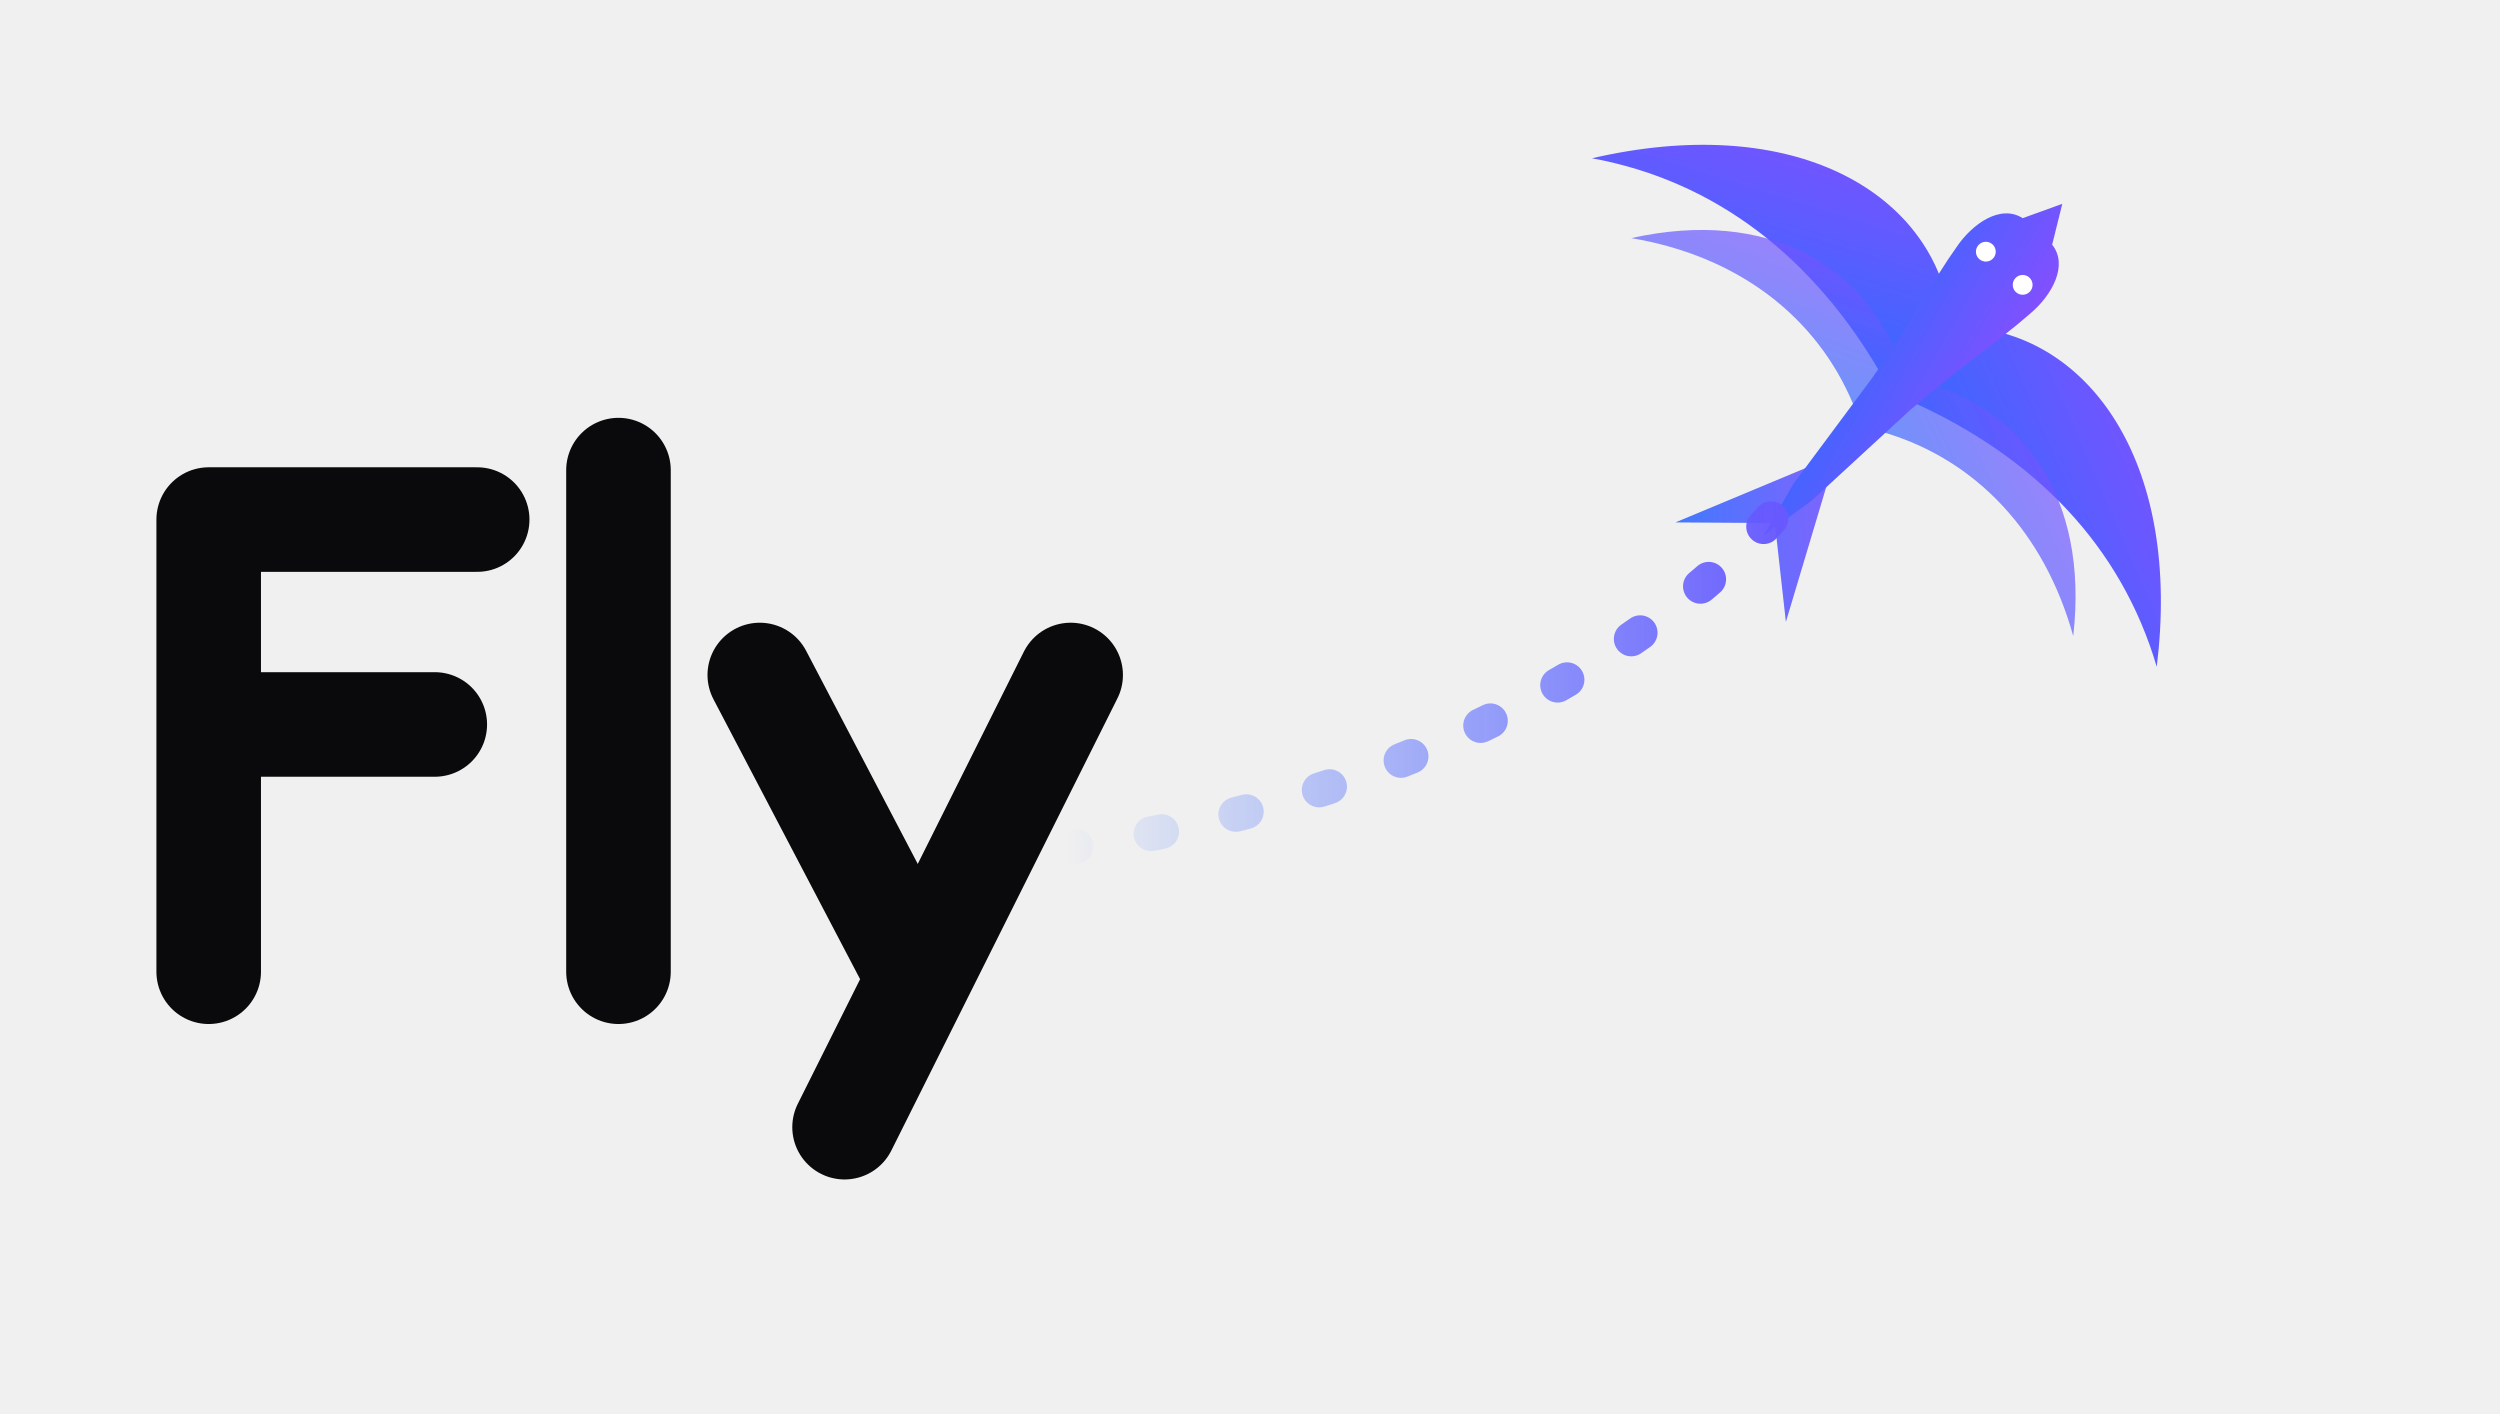
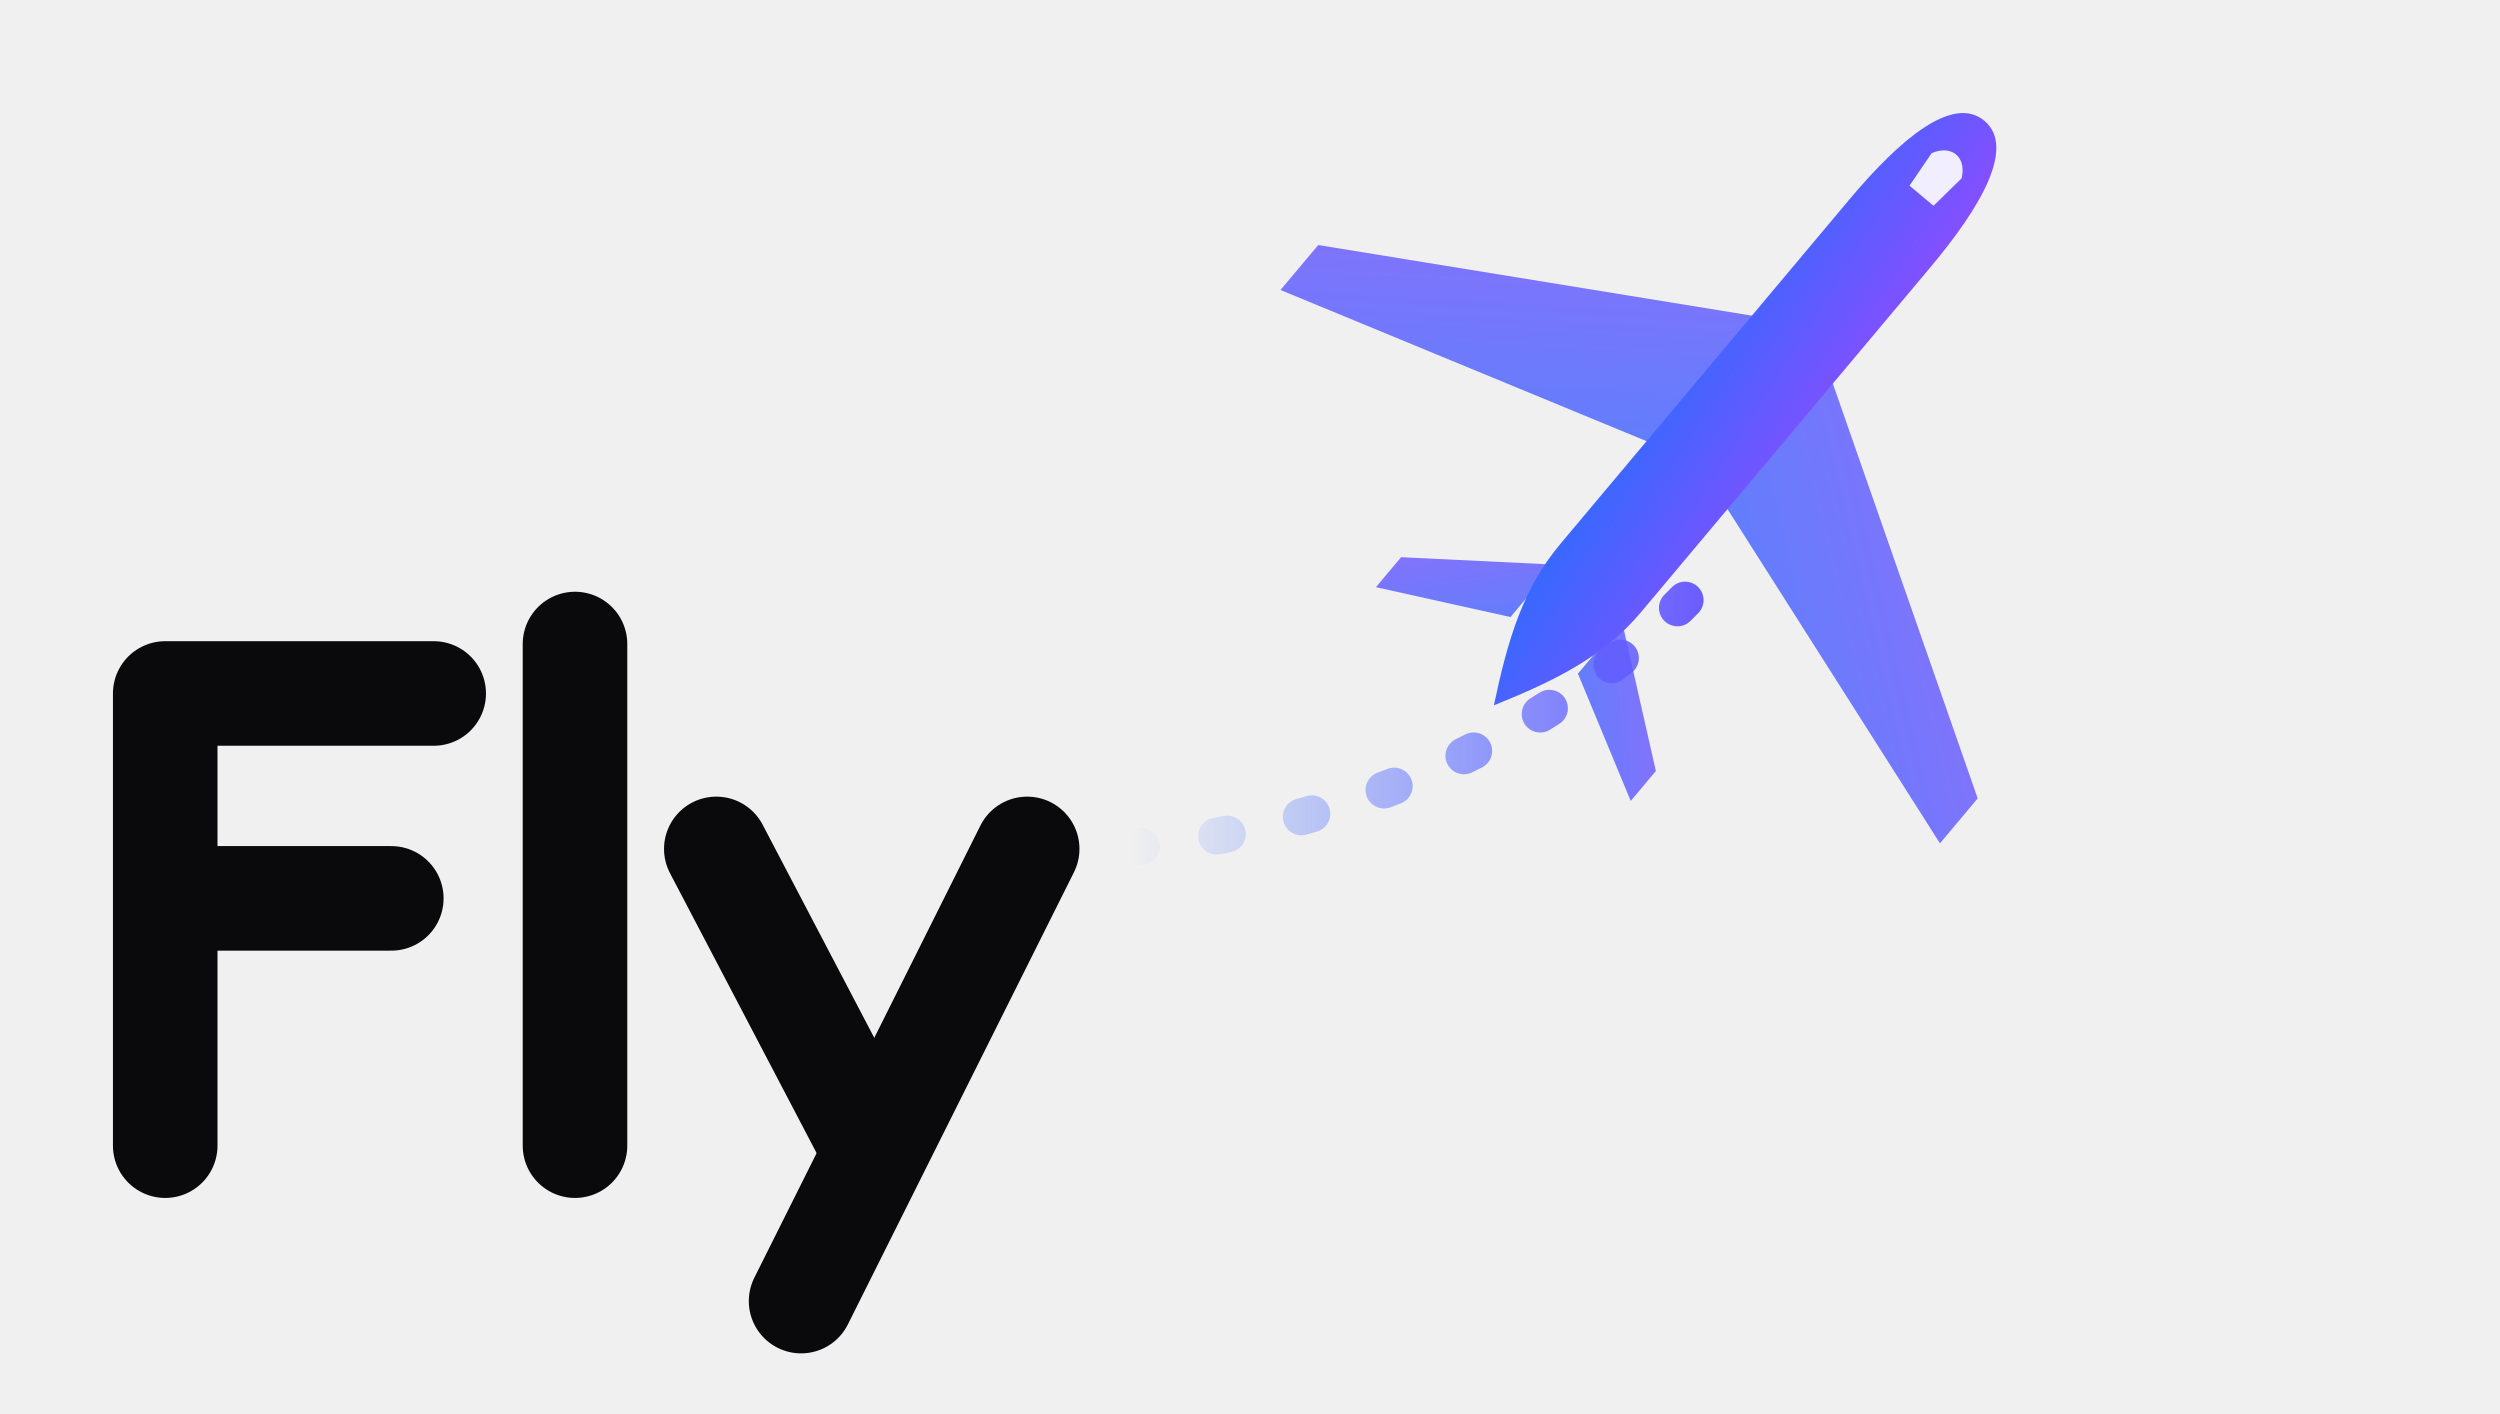
<svg xmlns="http://www.w3.org/2000/svg" viewBox="0 0 230 130" width="920" height="520">
  <defs>
    <linearGradient id="gw" x1="0" y1="1" x2="1" y2="0">
      <stop offset="0" stop-color="#2f6bff" />
      <stop offset="1" stop-color="#8a4dff" />
    </linearGradient>
    <linearGradient id="gl" x1="0" y1="0" x2="1" y2="0">
      <stop offset="0" stop-color="#2f6bff" stop-opacity="0" />
      <stop offset="1" stop-color="#6a58ff" />
    </linearGradient>
  </defs>
-   <g transform="translate(14 40) scale(1.3)" fill="none" stroke="#0a0a0c" stroke-width="7.4" stroke-linecap="round" stroke-linejoin="round">
+   <g transform="translate(10 56) scale(1.3)" fill="none" stroke="#0a0a0c" stroke-width="7.4" stroke-linecap="round" stroke-linejoin="round">
    <path d="M4 6V38M4 6H23M4 20.5H20" />
    <path d="M33 2.5V38" />
    <path d="M43 17L54 38" />
    <path d="M65 17L49 49" />
  </g>
-   <g transform="translate(176 34) rotate(42) scale(.76)">
+   <g transform="translate(160 38) rotate(40) scale(.9)">
    <g fill="url(#gw)">
-       <path d="M2.5 -9C14 -17 32 -13 46 7C33 -1 18 -2 2.500 3z" />
+       <path d="M4.500 -9L44 14.500L44 20.500L4.500 8z" opacity=".82" />
      <g transform="scale(-1 1)">
-         <path d="M2.5 -9C14 -17 32 -13 46 7C33 -1 18 -2 2.500 3z" />
+         <path d="M4.500 -9L44 14.500L44 20.500L4.500 8z" opacity=".82" />
      </g>
-       <path d="M2.5 0C13 -5 26 -3 36 11C25 4 13 3 2.500 8z" opacity=".7" />
+       <path d="M4.500 24L17 33.500L17 37.500L4.500 31z" opacity=".82" />
      <g transform="scale(-1 1)">
-         <path d="M2.5 0C13 -5 26 -3 36 11C25 4 13 3 2.500 8z" opacity=".7" />
+         <path d="M4.500 24L17 33.500L17 37.500L4.500 31z" opacity=".82" />
      </g>
-       <path d="M0 14L-9 33L0 25L9 33z" opacity=".9" />
-       <path d="M0 -27L2.400 -22.500C5.500 -22 6.500 -18 6 -14.500C5.500 -10 4 -4 3 4L1.500 20L0 27L-1.500 20L-3 4C-4 -4 -5.500 -10 -6 -14.500C-6.500 -18 -5.500 -22 -2.400 -22.500z" />
+       <path d="M0 -39C4.200 -39 5.400 -32 5.400 -24L5.400 22C5.400 28 3.200 33 0 39C-3.200 33 -5.400 28 -5.400 22L-5.400 -24C-5.400 -32 -4.200 -39 0 -39z" />
    </g>
-     <circle cx="3" cy="-16.500" r="1.200" fill="#fff" />
-     <circle cx="-3" cy="-16.500" r="1.200" fill="#fff" />
+     <path d="M-2 -33C-1 -35 1 -35 2 -33L1.600 -29L-1.600 -29z" fill="#fff" opacity=".9" />
  </g>
-   <path d="M98 78C128 74 154 60 166 44" fill="none" stroke="url(#gl)" stroke-width="3.2" stroke-linecap="round" stroke-dasharray="1 7" />
+   <path d="M104 78C126 76 146 66 158 52" fill="none" stroke="url(#gl)" stroke-width="3.4" stroke-linecap="round" stroke-dasharray="1 7" />
</svg>
